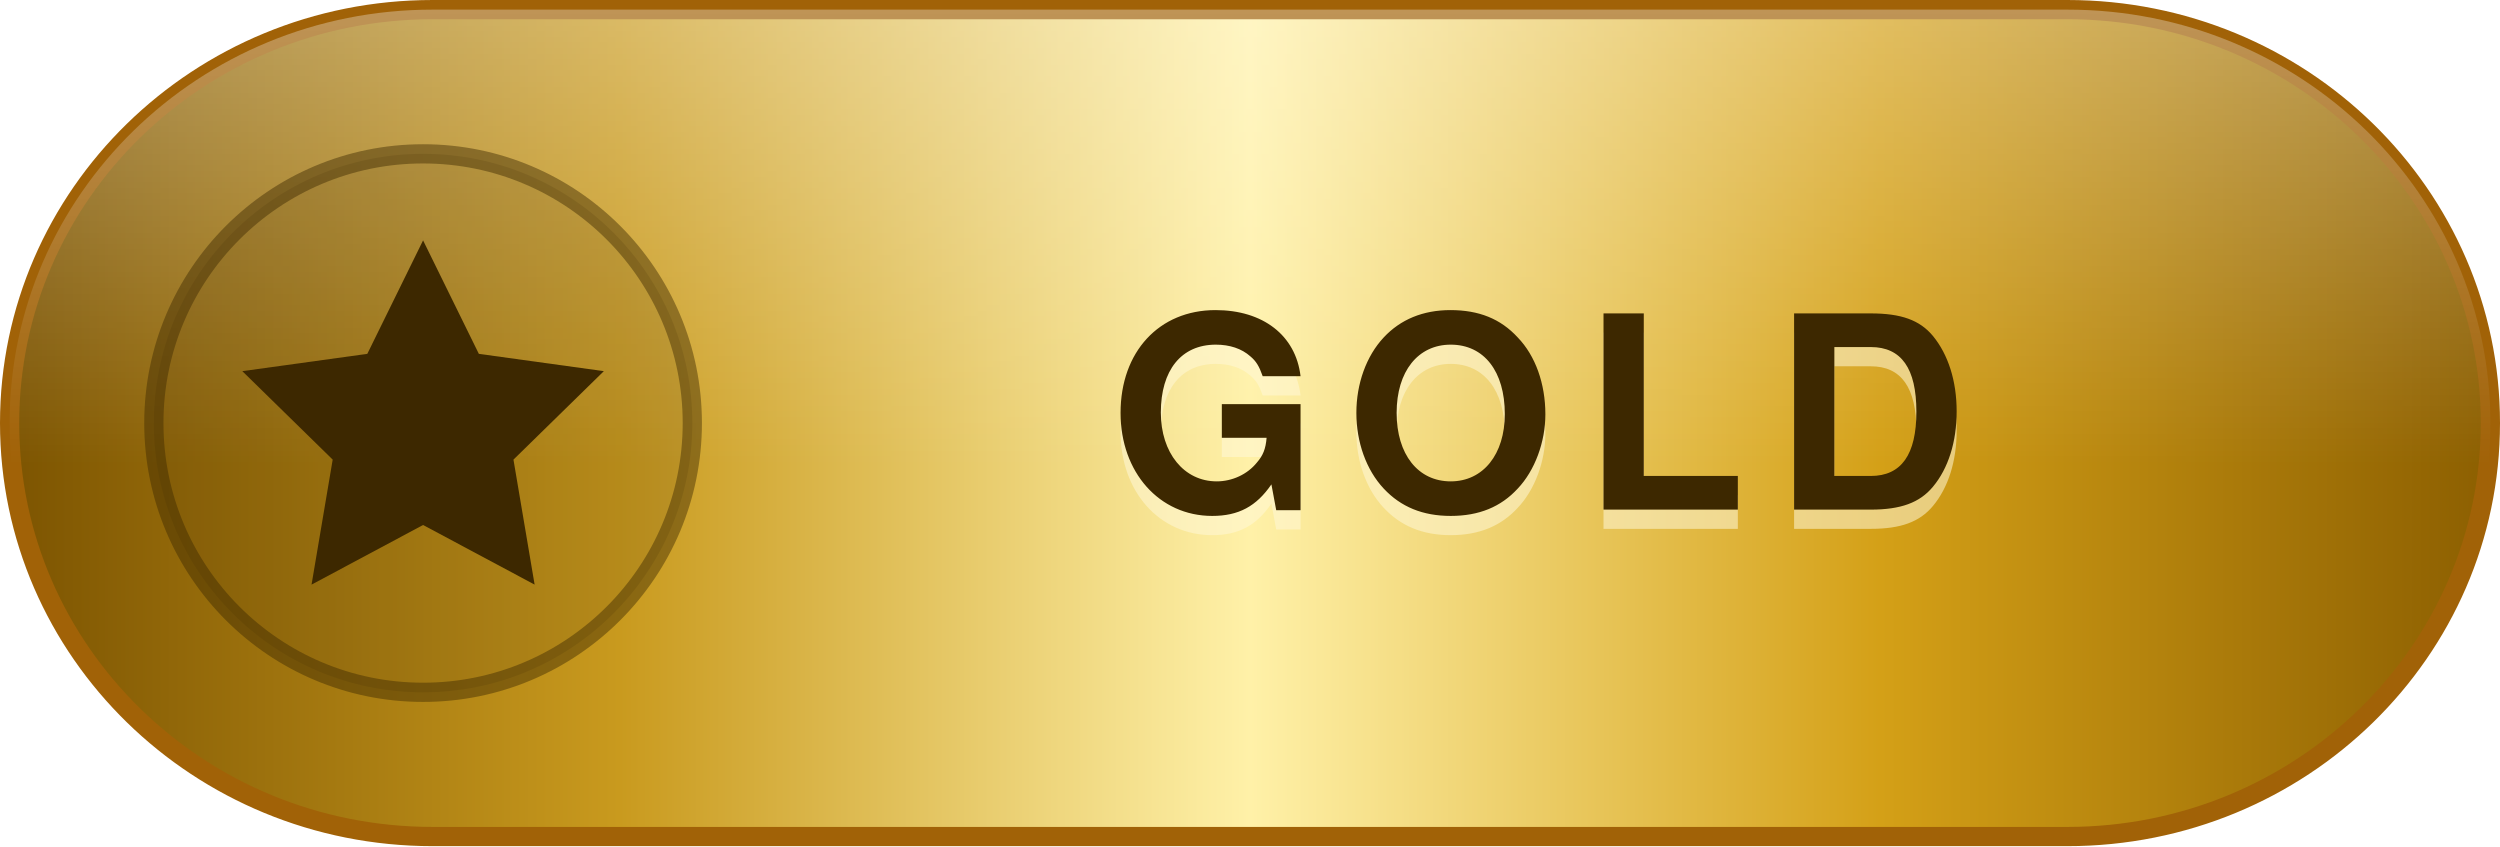
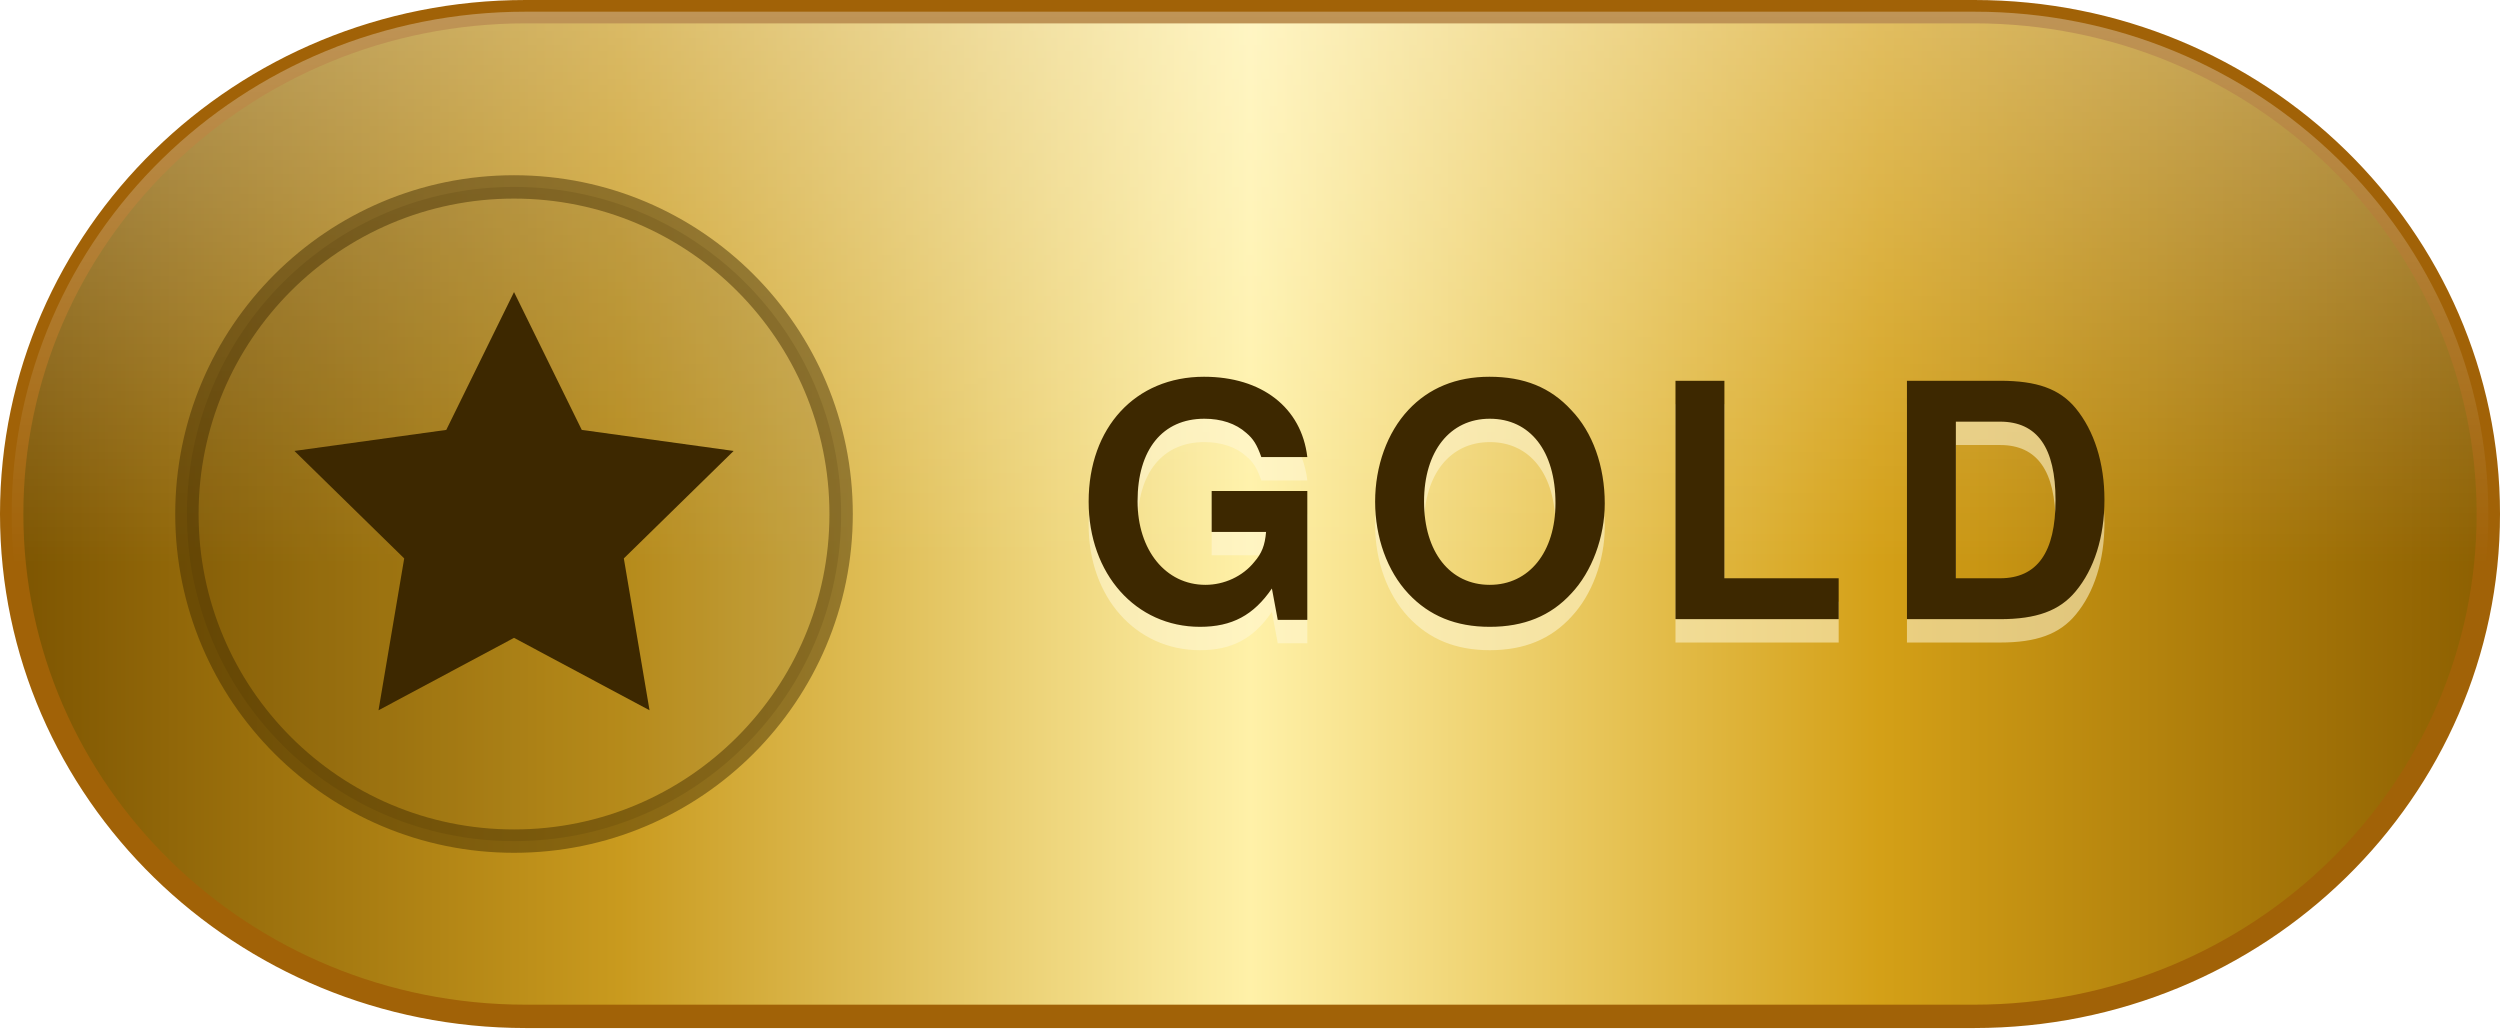
- <svg xmlns="http://www.w3.org/2000/svg" width="130" height="44" viewBox="0 0 130 44" role="img" aria-label="AgentiLoop Gold">
+ <svg xmlns="http://www.w3.org/2000/svg" width="107" height="44" viewBox="0 0 107 44" role="img" aria-label="AgentiLoop Gold">
  <defs>
    <linearGradient id="m" x1="0" y1="0" x2="1" y2="0">
      <stop offset="0.00" stop-color="#7a5200" />
      <stop offset="0.25" stop-color="#c99a1e" />
      <stop offset="0.50" stop-color="#fff1a8" />
      <stop offset="0.75" stop-color="#d4a017" />
      <stop offset="1.00" stop-color="#8a5d00" />
    </linearGradient>
    <linearGradient id="s" x1="0" y1="0" x2="0" y2="1">
      <stop offset="0" stop-color="#fff" stop-opacity=".32" />
      <stop offset=".55" stop-color="#fff" stop-opacity="0" />
    </linearGradient>
  </defs>
-   <rect x=".5" y=".5" width="129" height="43" rx="22" fill="url(#m)" stroke="#a16207" />
-   <rect x=".5" y=".5" width="129" height="43" rx="22" fill="url(#s)" />
+   <rect x=".5" y=".5" width="106" height="43" rx="22" fill="url(#m)" stroke="#a16207" />
+   <rect x=".5" y=".5" width="106" height="43" rx="22" fill="url(#s)" />
  <circle cx="22" cy="22" r="14" fill="#3d2800" fill-opacity=".14" stroke="#3d2800" stroke-opacity=".45" />
  <path d="M22 12.5l2.9 5.9 6.5.9-4.7 4.6 1.1 6.5L22 27.3l-5.8 3.1 1.1-6.5-4.7-4.6 6.5-.9z" fill="#3d2800" />
-   <text x="80.0" y="27.5" text-anchor="middle" font-family="-apple-system, BlinkMacSystemFont, 'Segoe UI', Helvetica, Arial, sans-serif" font-size="14" font-weight="800" letter-spacing="1.4" fill="#fff8d6" fill-opacity=".55">GOLD</text>
-   <text x="80.0" y="26.5" text-anchor="middle" font-family="-apple-system, BlinkMacSystemFont, 'Segoe UI', Helvetica, Arial, sans-serif" font-size="14" font-weight="800" letter-spacing="1.4" fill="#3d2800">GOLD</text>
+   <text x="46" y="27.5" text-anchor="start" font-family="-apple-system, BlinkMacSystemFont, 'Segoe UI', Helvetica, Arial, sans-serif" font-size="14" font-weight="800" letter-spacing="1.4" fill="#fff8d6" fill-opacity=".55">GOLD</text>
+   <text x="46" y="26.5" text-anchor="start" font-family="-apple-system, BlinkMacSystemFont, 'Segoe UI', Helvetica, Arial, sans-serif" font-size="14" font-weight="800" letter-spacing="1.4" fill="#3d2800">GOLD</text>
</svg>
